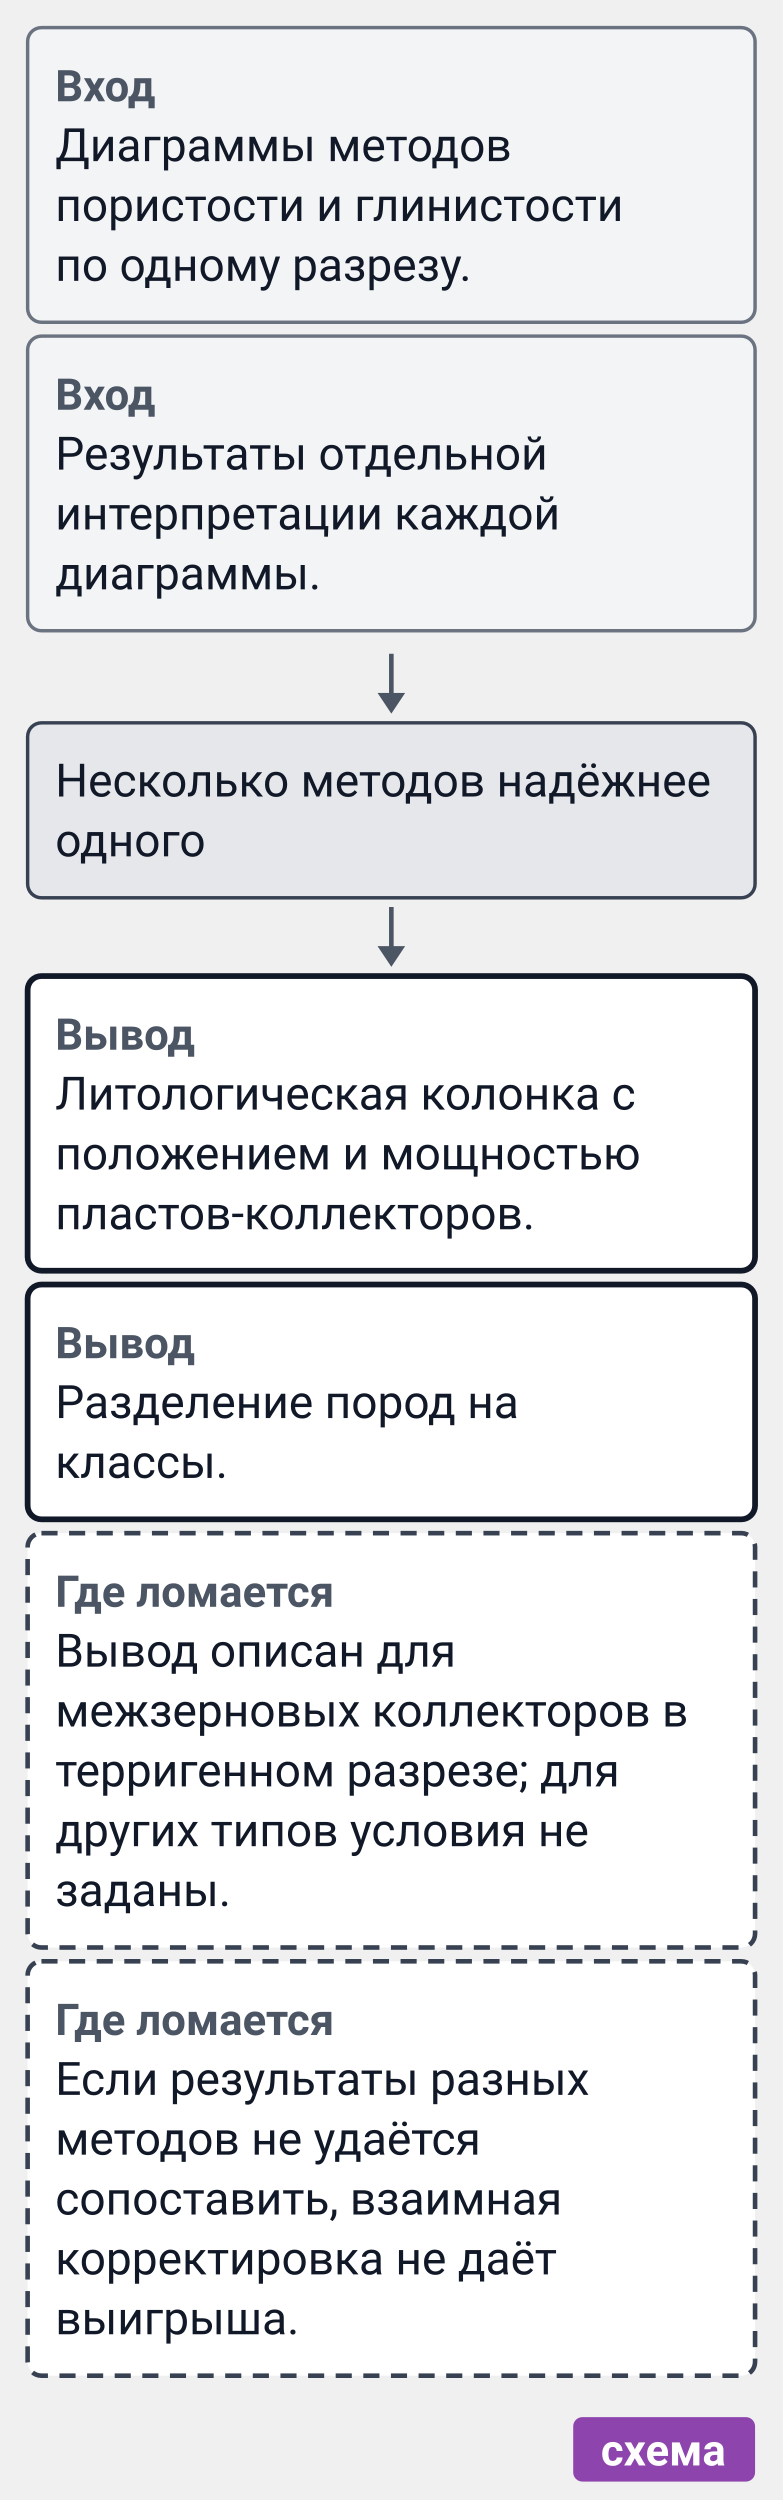
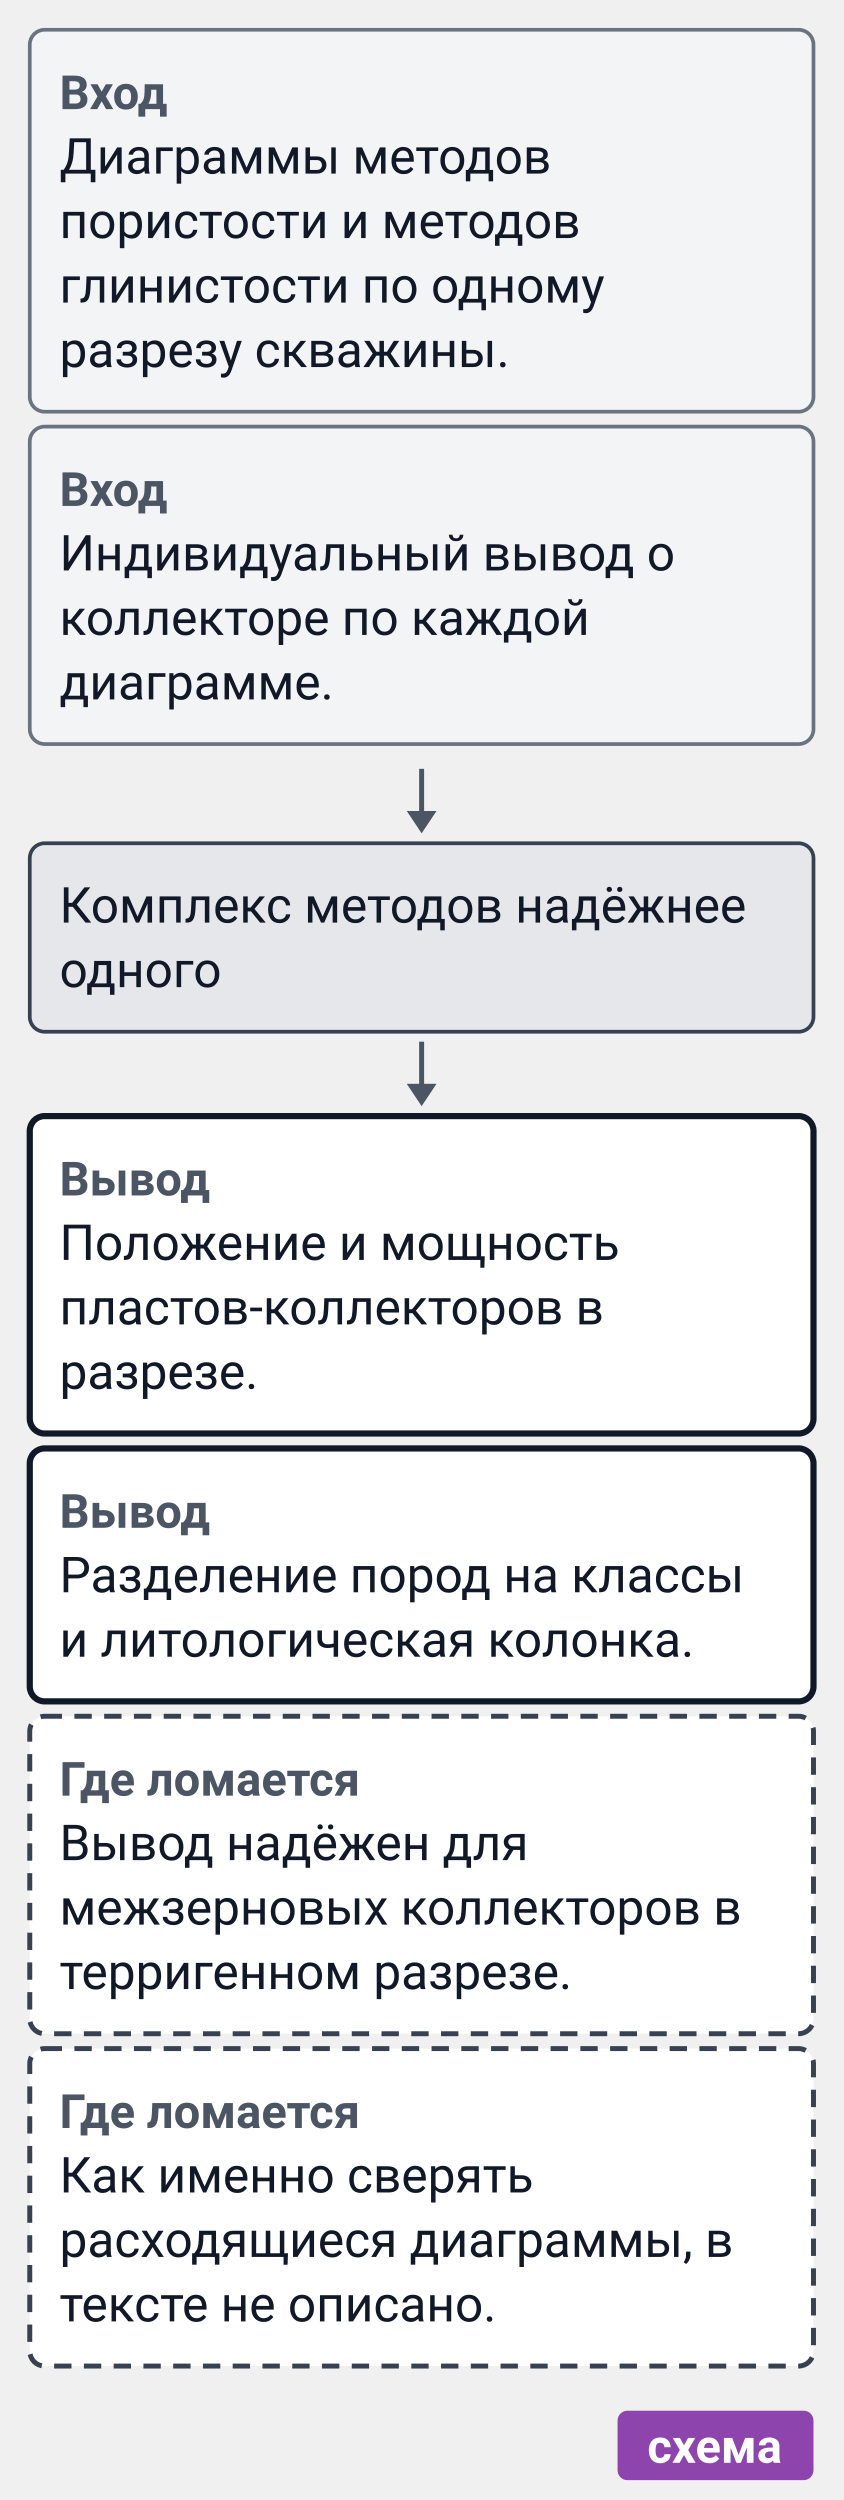
- <svg xmlns="http://www.w3.org/2000/svg" viewBox="0 0 340 1086" role="img" aria-label="Схема шага «Несколько методов надёжнее одного»: что на входе, что получаем и где правило ломается.">
+ <svg xmlns="http://www.w3.org/2000/svg" viewBox="0 0 340 1008" role="img" aria-label="Схема шага «Комплекс методов надёжнее одного»: что на входе, что получаем и где правило ломается.">
  <style>.i-in{fill:#F3F4F6;stroke:#6B7280;stroke-width:1.5}.i-out{fill:#FFFFFF;stroke:#111827;stroke-width:2.5}.i-node{fill:#E5E7EB;stroke:#374151;stroke-width:1.5}.i-warn{fill:#FFFFFF;stroke:#374151;stroke-width:2;stroke-dasharray:7 5}.it{fill:#111827;font-size:20px;font-family:system-ui,-apple-system,'Segoe UI',Roboto,sans-serif}.ih{fill:#4B5563;font-size:19px;font-weight:700;font-family:system-ui,-apple-system,'Segoe UI',Roboto,sans-serif}.il{fill:#4B5563;font-size:19px;font-family:system-ui,-apple-system,'Segoe UI',Roboto,sans-serif}.ia{stroke:#4B5563;stroke-width:2}.iah{fill:#4B5563}.ibt{fill:#FFFFFF;font-size:19px;font-weight:700;font-family:system-ui,-apple-system,'Segoe UI',Roboto,sans-serif}.isw{stroke:#6B7280;stroke-width:1.5}</style>
-   <rect class="i-in" x="12" y="12" width="316" height="128" rx="6" />
+   <rect class="i-in" x="12" y="12" width="316" height="154" rx="6" />
  <text class="ih" x="24" y="44">Вход</text>
  <text class="it" x="24" y="70">Диаграммы методов</text>
-   <text class="it" x="24" y="96">пористости и глинистости</text>
-   <text class="it" x="24" y="122">по одному разрезу.</text>
-   <rect class="i-in" x="12" y="146" width="316" height="128" rx="6" />
-   <text class="ih" x="24" y="178">Вход</text>
-   <text class="it" x="24" y="204">Результаты отдельной</text>
-   <text class="it" x="24" y="230">интерпретации каждой</text>
-   <text class="it" x="24" y="256">диаграммы.</text>
-   <line class="ia" x1="170" y1="284" x2="170" y2="304" />
-   <path class="iah" d="M170 310 l-6 -9 h12 z" />
-   <rect class="i-node" x="12" y="314" width="316" height="76" rx="6" />
-   <text class="it" x="24" y="346">Несколько методов надёжнее</text>
-   <text class="it" x="24" y="372">одного</text>
-   <line class="ia" x1="170" y1="394" x2="170" y2="414" />
-   <path class="iah" d="M170 420 l-6 -9 h12 z" />
-   <rect class="i-out" x="12" y="424" width="316" height="128" rx="6" />
-   <text class="ih" x="24" y="456">Вывод</text>
-   <text class="it" x="24" y="482">Литологическая колонка с</text>
-   <text class="it" x="24" y="508">положением и мощностью</text>
-   <text class="it" x="24" y="534">пластов-коллекторов.</text>
-   <rect class="i-out" x="12" y="558" width="316" height="102" rx="6" />
-   <text class="ih" x="24" y="590">Вывод</text>
-   <text class="it" x="24" y="616">Разделение пород на</text>
-   <text class="it" x="24" y="642">классы.</text>
-   <rect class="i-warn" x="12" y="666" width="316" height="180" rx="6" />
-   <text class="ih" x="24" y="698">Где ломается</text>
-   <text class="it" x="24" y="724">Вывод описан для</text>
-   <text class="it" x="24" y="750">межзерновых коллекторов в</text>
-   <text class="it" x="24" y="776">терригенном разрезе; для</text>
-   <text class="it" x="24" y="802">других типов условия не</text>
-   <text class="it" x="24" y="828">заданы.</text>
-   <rect class="i-warn" x="12" y="852" width="316" height="180" rx="6" />
-   <text class="ih" x="24" y="884">Где ломается</text>
-   <text class="it" x="24" y="910">Если результаты разных</text>
-   <text class="it" x="24" y="936">методов не удаётся</text>
-   <text class="it" x="24" y="962">сопоставить, взаимная</text>
-   <text class="it" x="24" y="988">корректировка не даёт</text>
-   <text class="it" x="24" y="1014">выигрыша.</text>
-   <rect x="249" y="1050" width="79" height="28" rx="4" fill="#8E44AD" />
-   <text class="ibt" x="261" y="1071">схема</text>
+   <text class="it" x="24" y="96">пористости и методов</text>
+   <text class="it" x="24" y="122">глинистости по одному</text>
+   <text class="it" x="24" y="148">разрезу скважины.</text>
+   <rect class="i-in" x="12" y="172" width="316" height="128" rx="6" />
+   <text class="ih" x="24" y="204">Вход</text>
+   <text class="it" x="24" y="230">Индивидуальный вывод о</text>
+   <text class="it" x="24" y="256">коллекторе по каждой</text>
+   <text class="it" x="24" y="282">диаграмме.</text>
+   <line class="ia" x1="170" y1="310" x2="170" y2="330" />
+   <path class="iah" d="M170 336 l-6 -9 h12 z" />
+   <rect class="i-node" x="12" y="340" width="316" height="76" rx="6" />
+   <text class="it" x="24" y="372">Комплекс методов надёжнее</text>
+   <text class="it" x="24" y="398">одного</text>
+   <line class="ia" x1="170" y1="420" x2="170" y2="440" />
+   <path class="iah" d="M170 446 l-6 -9 h12 z" />
+   <rect class="i-out" x="12" y="450" width="316" height="128" rx="6" />
+   <text class="ih" x="24" y="482">Вывод</text>
+   <text class="it" x="24" y="508">Положение и мощность</text>
+   <text class="it" x="24" y="534">пластов-коллекторов в</text>
+   <text class="it" x="24" y="560">разрезе.</text>
+   <rect class="i-out" x="12" y="584" width="316" height="102" rx="6" />
+   <text class="ih" x="24" y="616">Вывод</text>
+   <text class="it" x="24" y="642">Разделение пород на классы</text>
+   <text class="it" x="24" y="668">и литологическая колонка.</text>
+   <rect class="i-warn" x="12" y="692" width="316" height="128" rx="6" />
+   <text class="ih" x="24" y="724">Где ломается</text>
+   <text class="it" x="24" y="750">Вывод надёжен для</text>
+   <text class="it" x="24" y="776">межзерновых коллекторов в</text>
+   <text class="it" x="24" y="802">терригенном разрезе.</text>
+   <rect class="i-warn" x="12" y="826" width="316" height="128" rx="6" />
+   <text class="ih" x="24" y="858">Где ломается</text>
+   <text class="it" x="24" y="884">Как именно сверять</text>
+   <text class="it" x="24" y="910">расходящиеся диаграммы, в</text>
+   <text class="it" x="24" y="936">тексте не описано.</text>
+   <rect x="249" y="972" width="79" height="28" rx="4" fill="#8E44AD" />
+   <text class="ibt" x="261" y="993">схема</text>
</svg>
